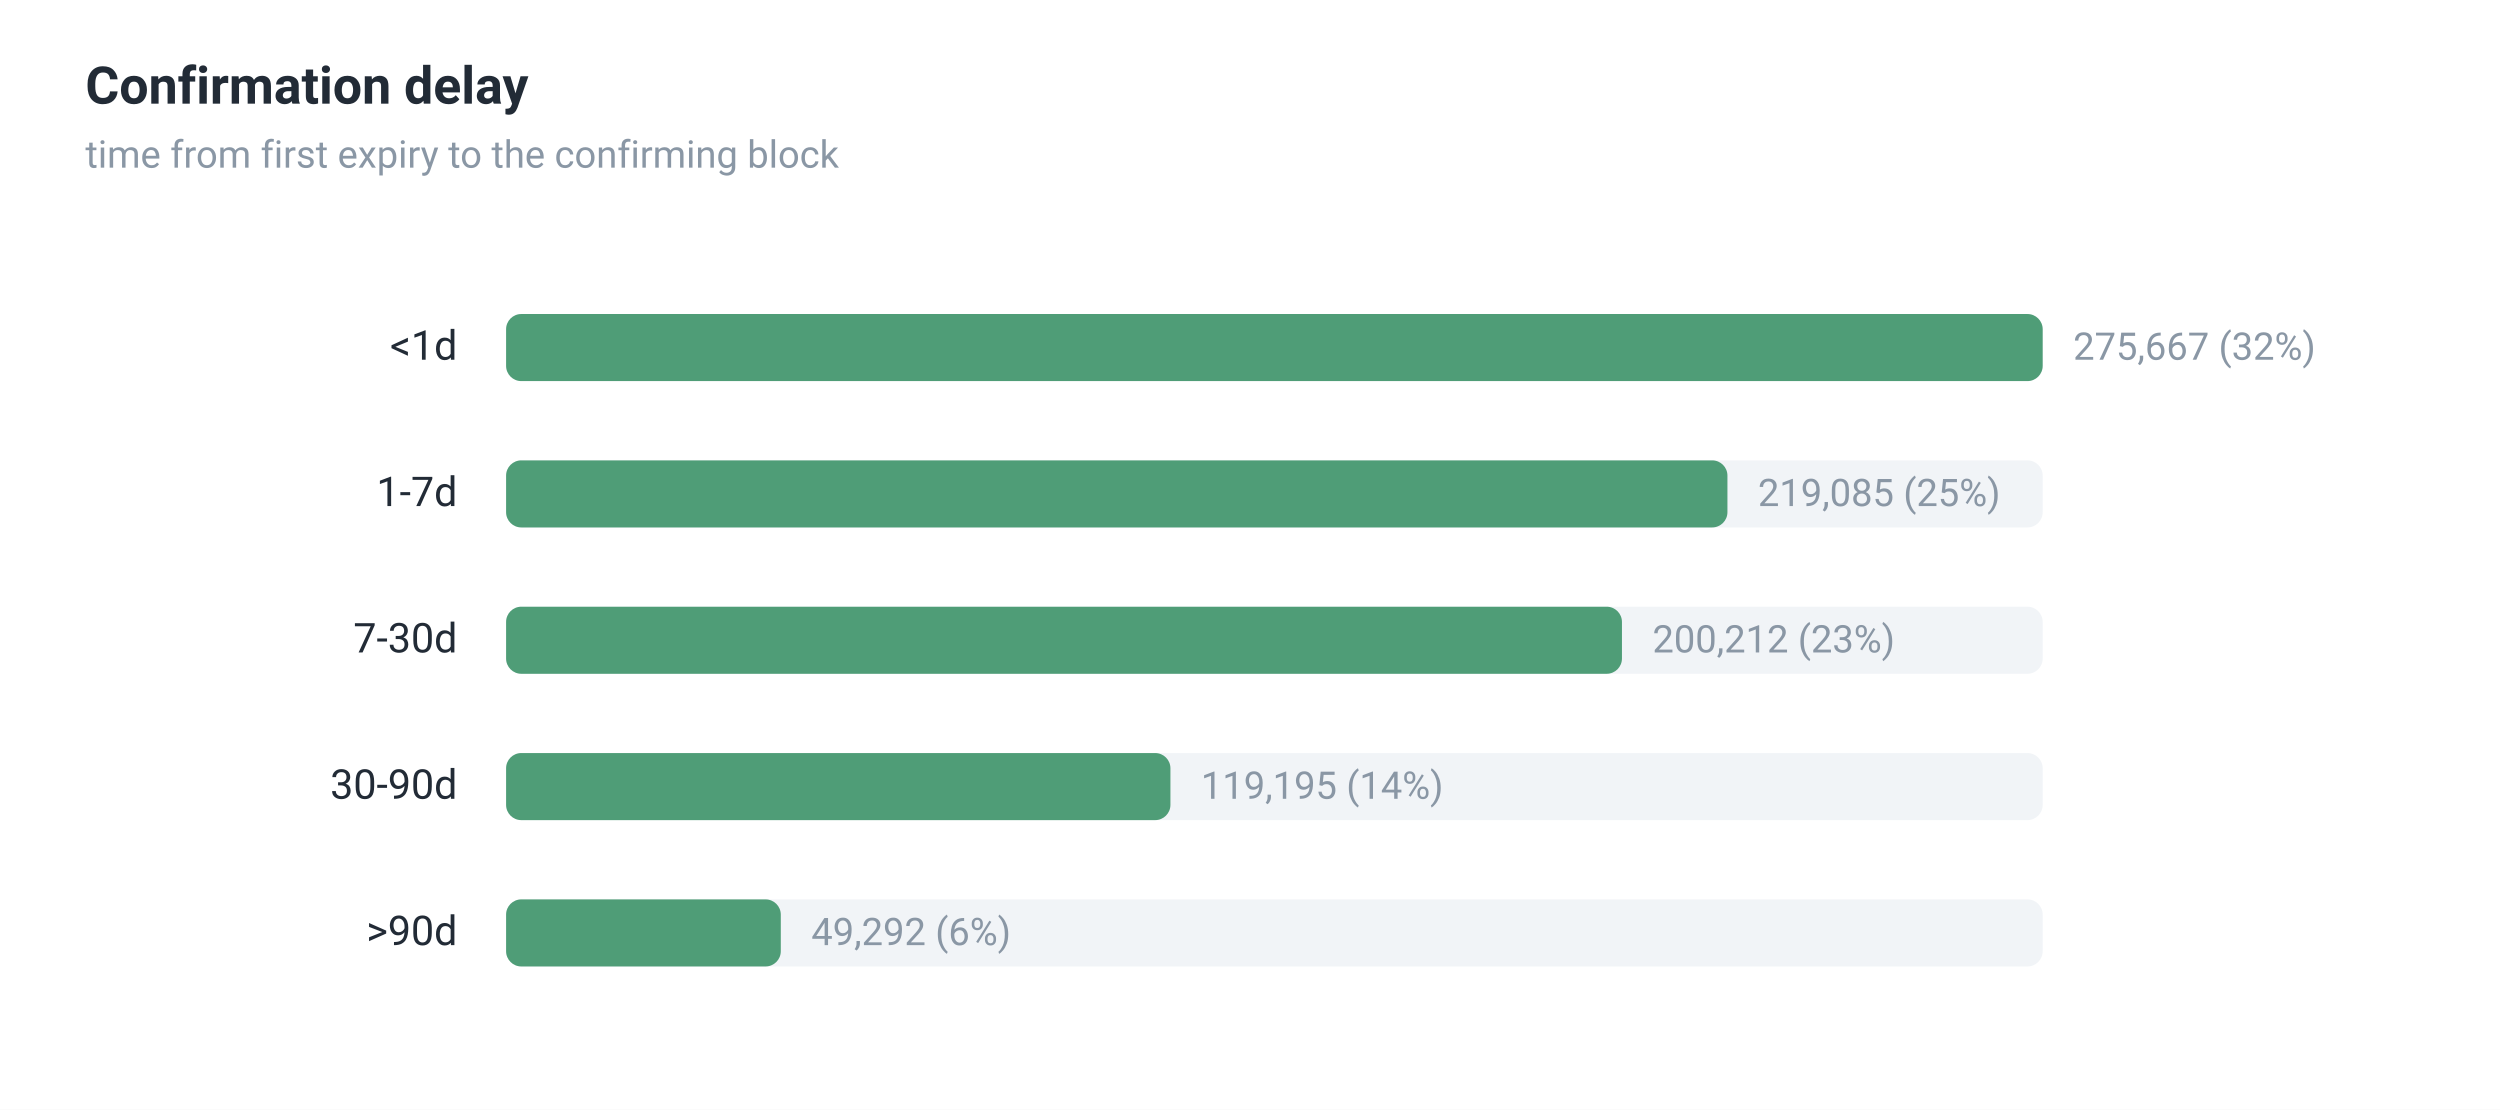
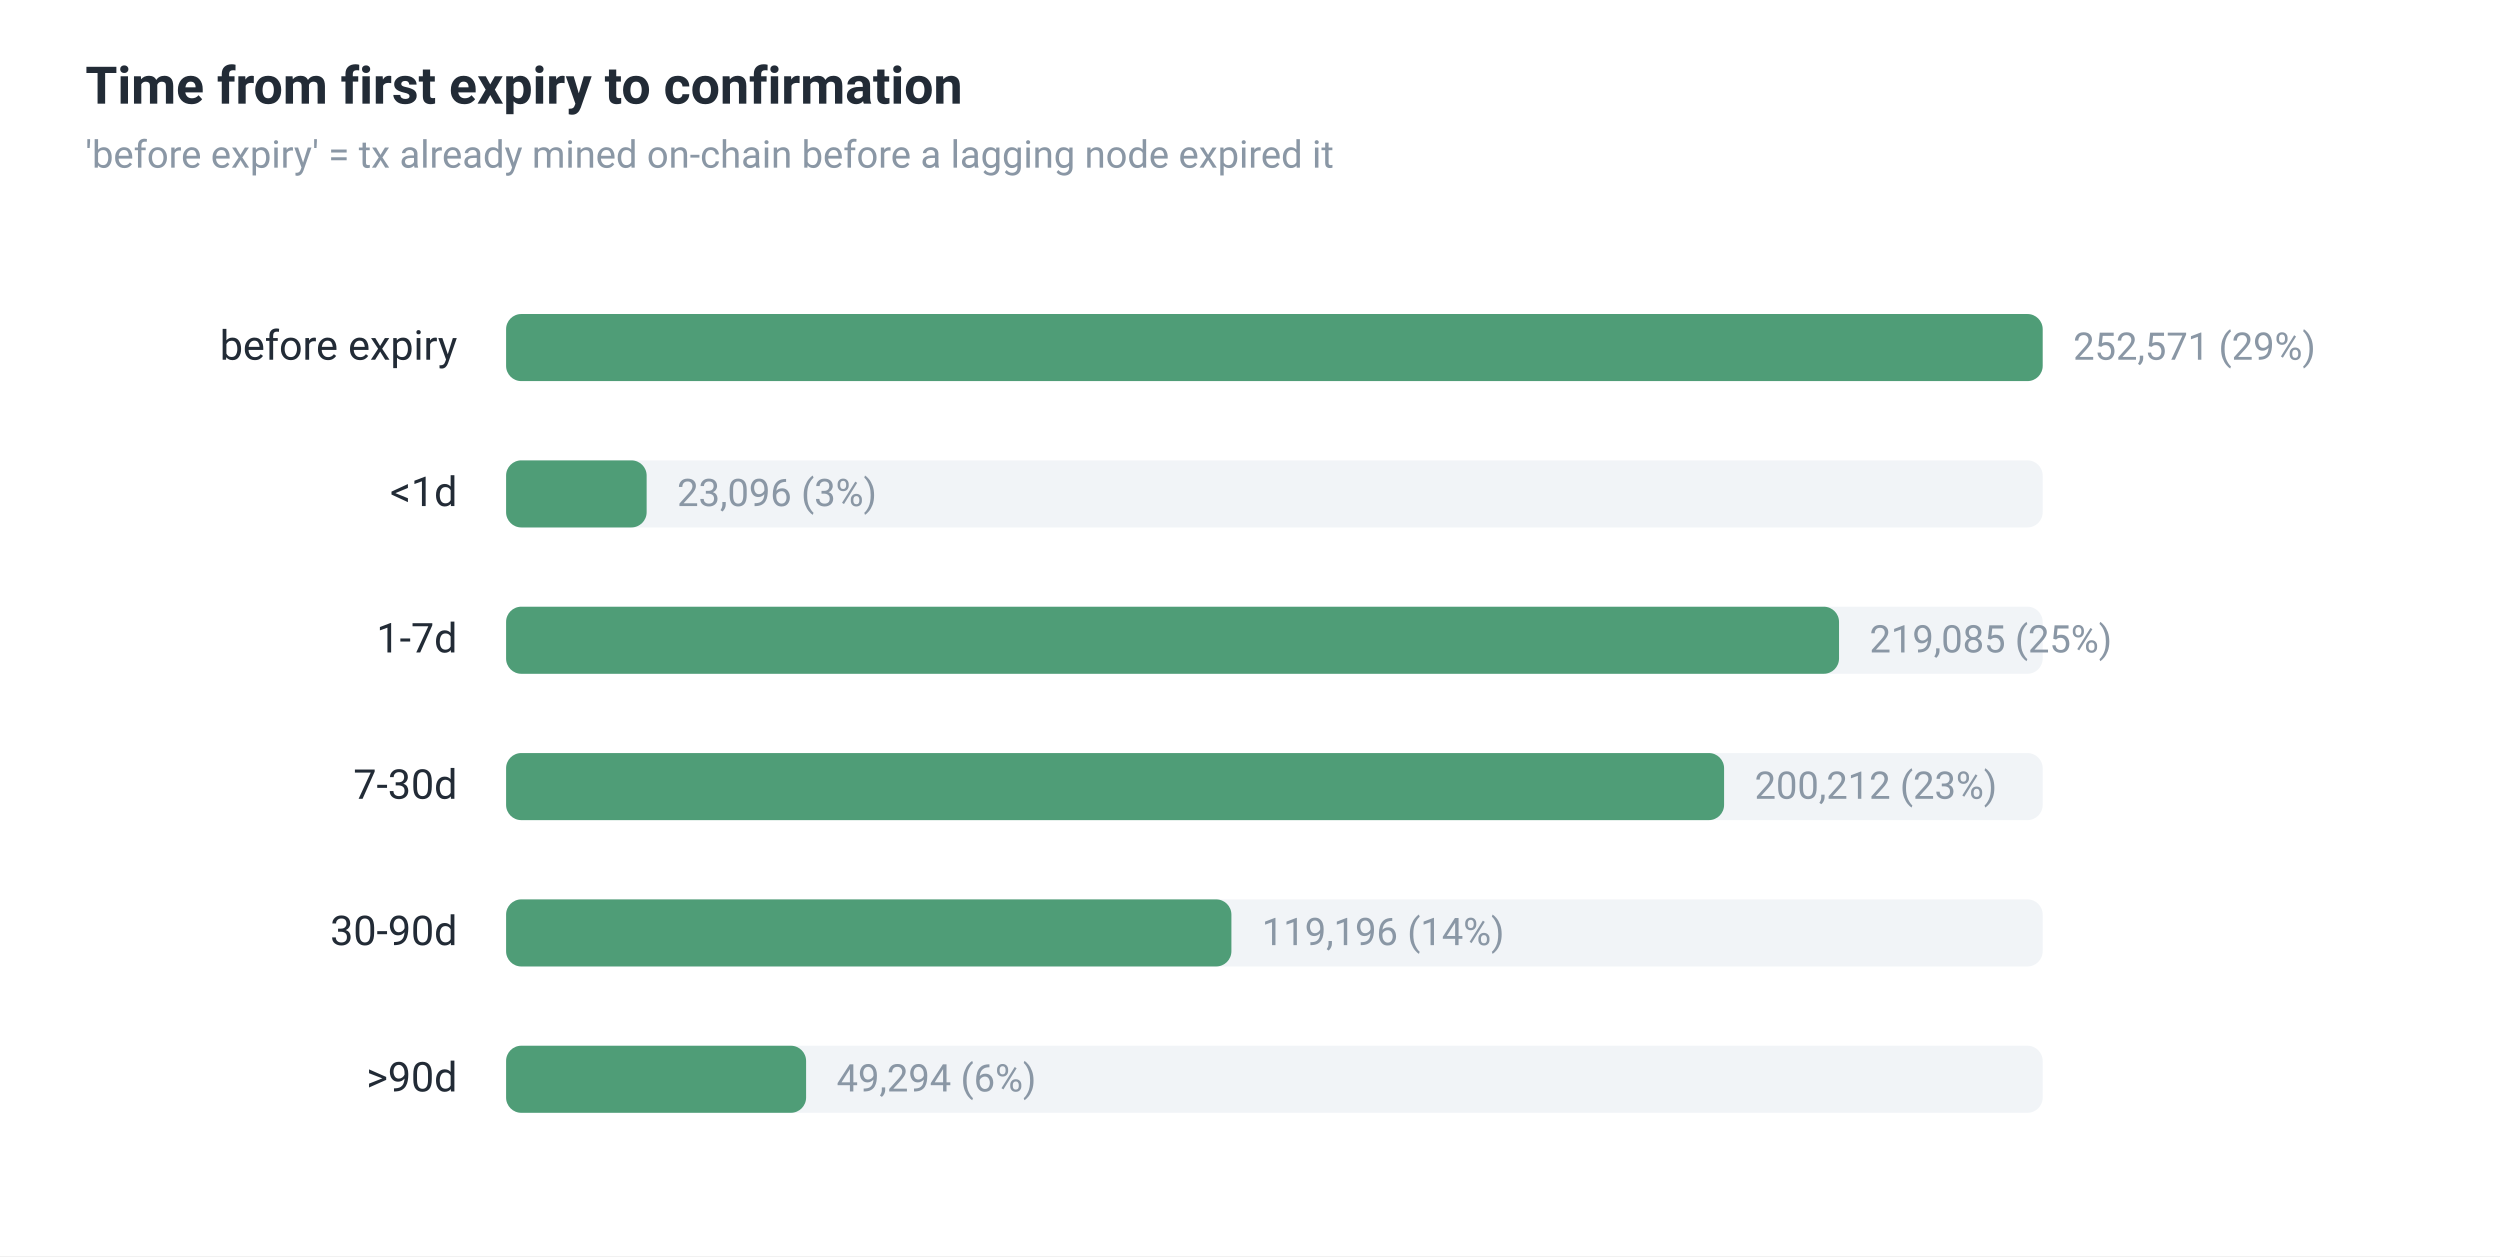
- <svg xmlns="http://www.w3.org/2000/svg" width="820" height="364" viewBox="0 0 820 364" font-family="-apple-system,BlinkMacSystemFont,Segoe UI,Roboto,Helvetica,Arial,sans-serif">
-   <rect width="820" height="364" fill="#ffffff" />
-   <text x="28" y="34" font-size="17" font-weight="600" fill="#222b36">Confirmation delay</text>
-   <text x="28" y="55" font-size="12.5" fill="#8a97a5">time from first expiry to the confirming block</text>
+ <svg xmlns="http://www.w3.org/2000/svg" width="820" height="412" viewBox="0 0 820 412" font-family="-apple-system,BlinkMacSystemFont,Segoe UI,Roboto,Helvetica,Arial,sans-serif">
+   <rect width="820" height="412" fill="#ffffff" />
+   <text x="28" y="34" font-size="17" font-weight="600" fill="#222b36">Time from first expiry to confirmation</text>
+   <text x="28" y="55" font-size="12.5" fill="#8a97a5">'before expiry' = tx already mined on-chain before a lagging node expired it</text>
  <rect x="166" y="103.0" width="504.0" height="22" rx="5" fill="#f1f4f7" />
  <rect x="166" y="103.0" width="504.0" height="22" rx="5" fill="#4f9d77" />
-   <text x="150" y="118.0" text-anchor="end" font-size="13.5" fill="#222b36">&lt;1d</text>
-   <text x="680.0" y="118.0" font-size="12.5" fill="#8a97a5">275,667 (32%)</text>
+   <text x="150" y="118.0" text-anchor="end" font-size="13.5" fill="#222b36">before expiry</text>
+   <text x="680.0" y="118.0" font-size="12.5" fill="#8a97a5">252,571 (29%)</text>
  <rect x="166" y="151.0" width="504.0" height="22" rx="5" fill="#f1f4f7" />
-   <rect x="166" y="151.0" width="400.6" height="22" rx="5" fill="#4f9d77" />
-   <text x="150" y="166.0" text-anchor="end" font-size="13.5" fill="#222b36">1-7d</text>
-   <text x="576.6" y="166.0" font-size="12.5" fill="#8a97a5">219,085 (25%)</text>
+   <rect x="166" y="151.0" width="46.1" height="22" rx="5" fill="#4f9d77" />
+   <text x="150" y="166.0" text-anchor="end" font-size="13.5" fill="#222b36">&lt;1d</text>
+   <text x="222.1" y="166.0" font-size="12.5" fill="#8a97a5">23,096 (3%)</text>
  <rect x="166" y="199.0" width="504.0" height="22" rx="5" fill="#f1f4f7" />
-   <rect x="166" y="199.0" width="366.0" height="22" rx="5" fill="#4f9d77" />
-   <text x="150" y="214.0" text-anchor="end" font-size="13.5" fill="#222b36">7-30d</text>
-   <text x="542.0" y="214.0" font-size="12.5" fill="#8a97a5">200,212 (23%)</text>
+   <rect x="166" y="199.0" width="437.2" height="22" rx="5" fill="#4f9d77" />
+   <text x="150" y="214.0" text-anchor="end" font-size="13.5" fill="#222b36">1-7d</text>
+   <text x="613.2" y="214.0" font-size="12.5" fill="#8a97a5">219,085 (25%)</text>
  <rect x="166" y="247.0" width="504.0" height="22" rx="5" fill="#f1f4f7" />
-   <rect x="166" y="247.0" width="217.9" height="22" rx="5" fill="#4f9d77" />
-   <text x="150" y="262.0" text-anchor="end" font-size="13.5" fill="#222b36">30-90d</text>
-   <text x="393.9" y="262.0" font-size="12.5" fill="#8a97a5">119,195 (14%)</text>
+   <rect x="166" y="247.0" width="399.5" height="22" rx="5" fill="#4f9d77" />
+   <text x="150" y="262.0" text-anchor="end" font-size="13.5" fill="#222b36">7-30d</text>
+   <text x="575.5" y="262.0" font-size="12.5" fill="#8a97a5">200,212 (23%)</text>
  <rect x="166" y="295.0" width="504.0" height="22" rx="5" fill="#f1f4f7" />
-   <rect x="166" y="295.0" width="90.1" height="22" rx="5" fill="#4f9d77" />
-   <text x="150" y="310.0" text-anchor="end" font-size="13.5" fill="#222b36">&gt;90d</text>
-   <text x="266.1" y="310.0" font-size="12.5" fill="#8a97a5">49,292 (6%)</text>
+   <rect x="166" y="295.0" width="237.9" height="22" rx="5" fill="#4f9d77" />
+   <text x="150" y="310.0" text-anchor="end" font-size="13.5" fill="#222b36">30-90d</text>
+   <text x="413.9" y="310.0" font-size="12.5" fill="#8a97a5">119,196 (14%)</text>
+   <rect x="166" y="343.0" width="504.0" height="22" rx="5" fill="#f1f4f7" />
+   <rect x="166" y="343.0" width="98.4" height="22" rx="5" fill="#4f9d77" />
+   <text x="150" y="358.0" text-anchor="end" font-size="13.5" fill="#222b36">&gt;90d</text>
+   <text x="274.4" y="358.0" font-size="12.5" fill="#8a97a5">49,294 (6%)</text>
</svg>
